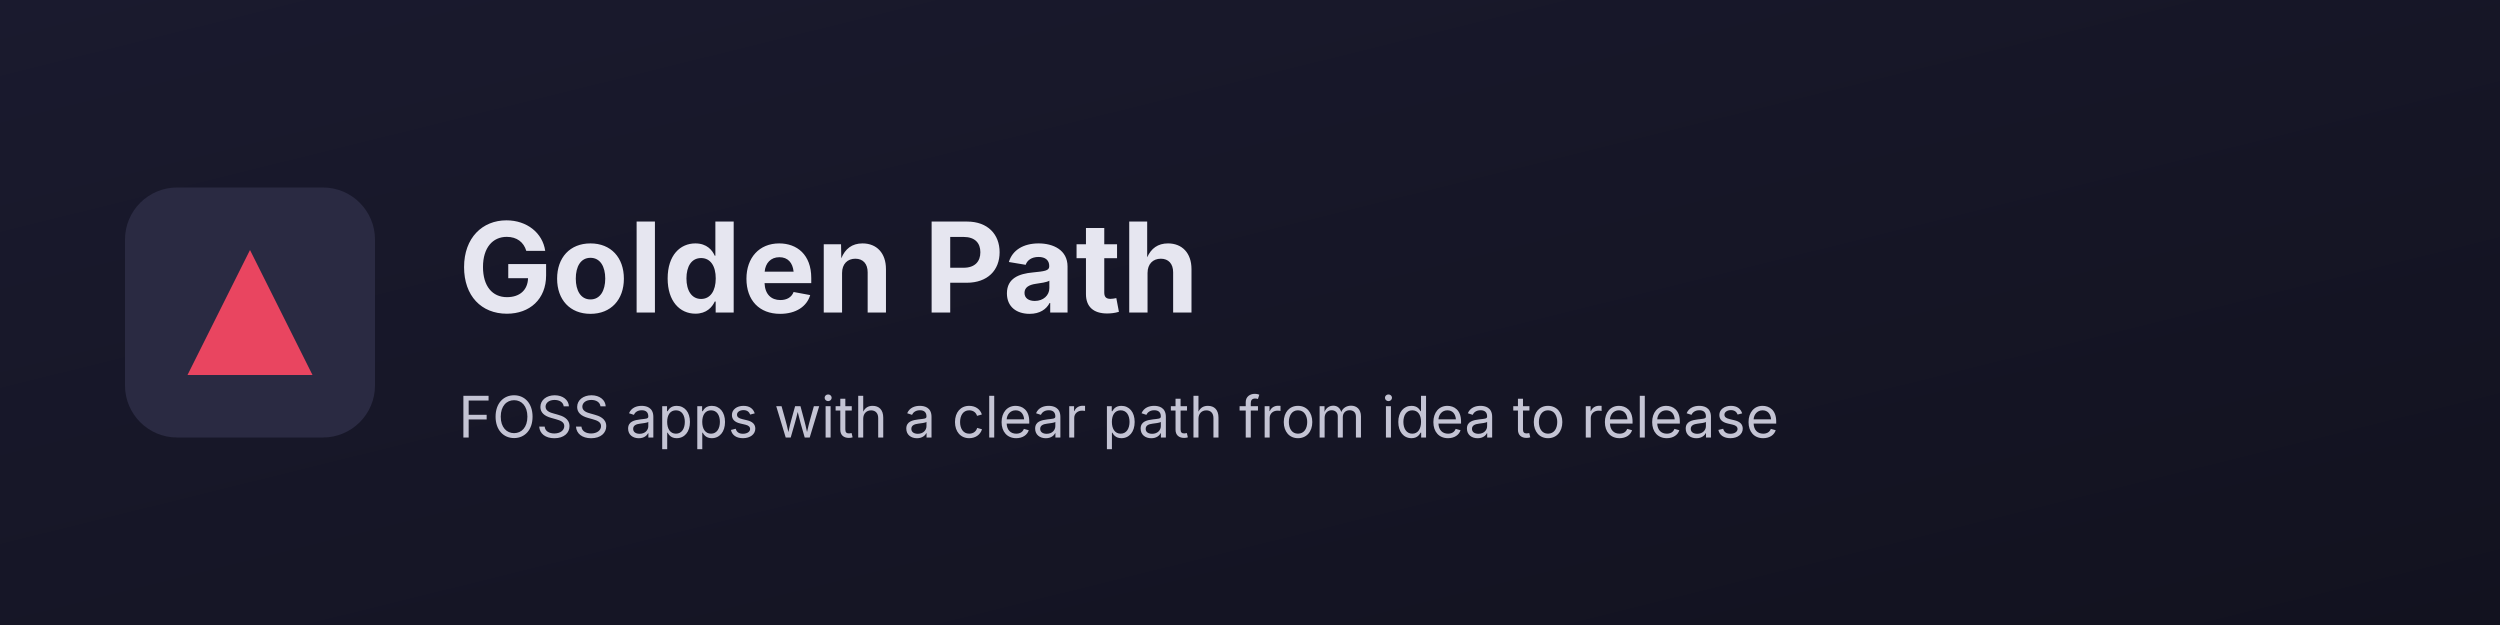
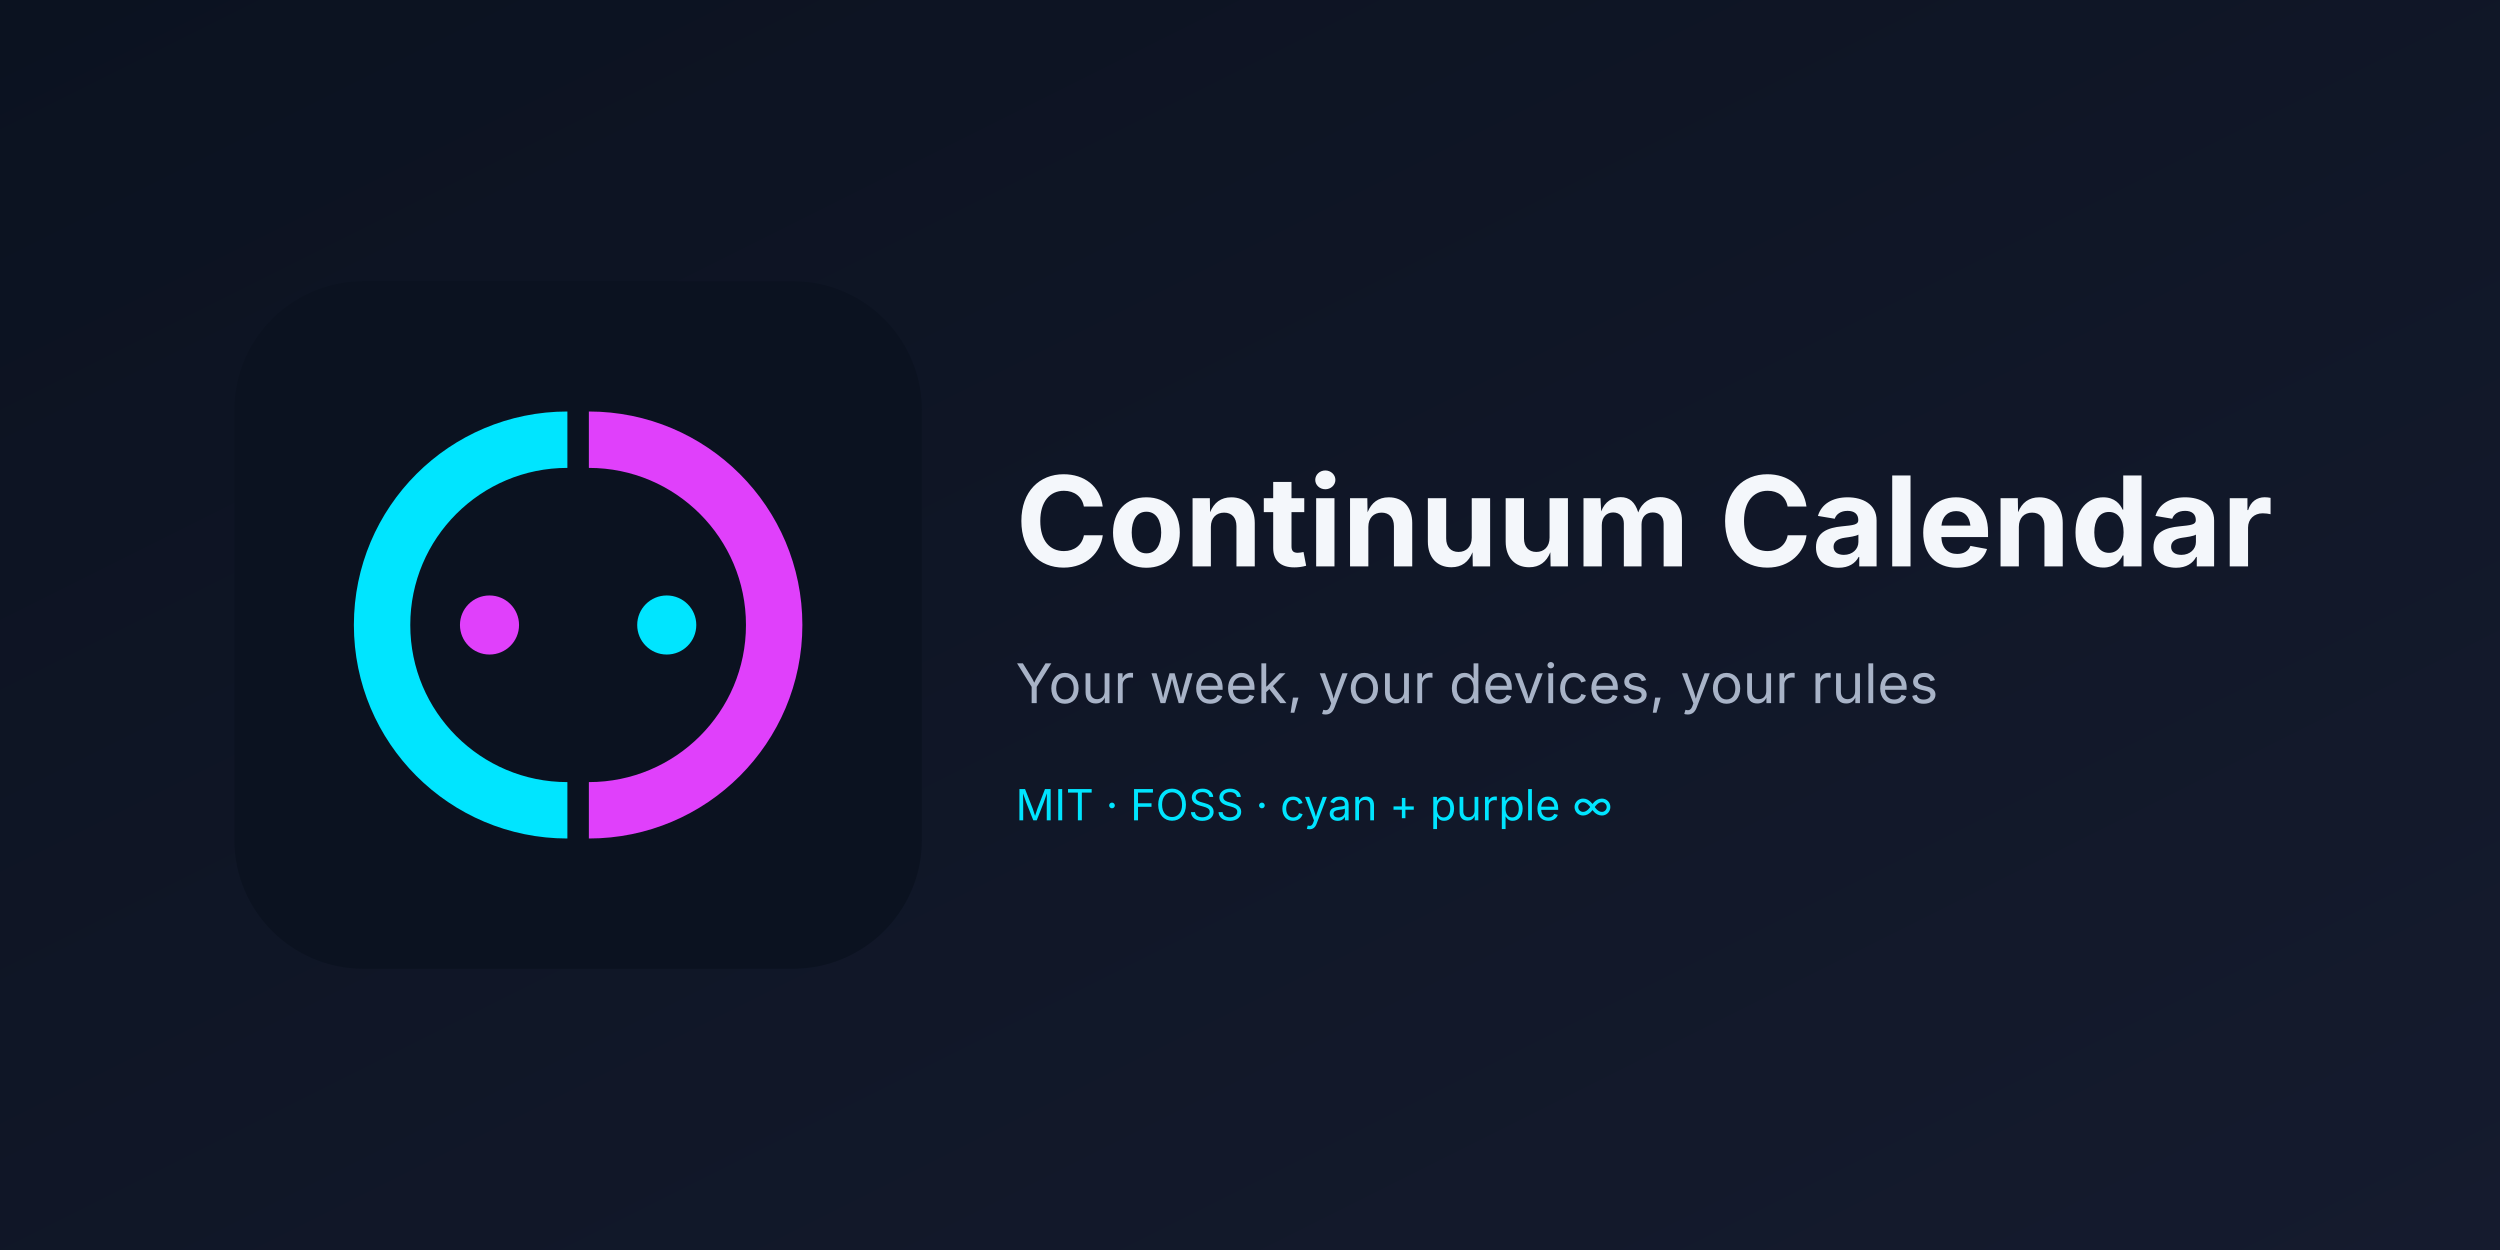
- <svg xmlns="http://www.w3.org/2000/svg" viewBox="0 0 960 240" role="img" aria-label="Golden Path">
+ <svg xmlns="http://www.w3.org/2000/svg" viewBox="0 0 1280 640" role="img" aria-label="Continuum Calendar">
  <defs>
    <linearGradient id="bg" x1="0" y1="0" x2="1" y2="1">
-       <stop offset="0%" stop-color="#1a1a2e" />
-       <stop offset="100%" stop-color="#12121f" />
+       <stop offset="0%" stop-color="#0B1220" />
+       <stop offset="100%" stop-color="#151B2E" />
    </linearGradient>
  </defs>
-   <rect width="960" height="240" fill="url(#bg)" />
-   <rect x="48" y="72" width="96" height="96" rx="20" fill="#2a2a42" />
-   <path d="M72 144 L96 96 L120 144 Z" fill="#e94560" />
-   <text x="176" y="120" font-family="system-ui, -apple-system, sans-serif" font-size="48" font-weight="700" fill="#E6E6F0">Golden Path</text>
-   <text x="176" y="168" font-family="system-ui, -apple-system, sans-serif" font-size="22" fill="#C4C4D4">FOSS apps with a clear path from idea to release</text>
+   <rect width="1280" height="640" fill="url(#bg)" />
+   <g transform="translate(120 144) scale(0.6875)">
+     <rect width="512" height="512" rx="96" fill="#0B1220" />
+     <g fill="none" stroke-width="42" stroke-linecap="butt">
+       <path d="M248 118 A112 112 0 1 0 248 394" stroke="#00E5FF" />
+       <path d="M264 118 A112 112 0 1 1 264 394" stroke="#E040FB" />
+     </g>
+     <circle cx="190" cy="256" r="22" fill="#E040FB" />
+     <circle cx="322" cy="256" r="22" fill="#00E5FF" />
+   </g>
+   <text x="520" y="290" font-family="system-ui, -apple-system, Segoe UI, sans-serif" font-size="64" font-weight="700" fill="#F4F7FB">Continuum Calendar</text>
+   <text x="520" y="360" font-family="system-ui, -apple-system, Segoe UI, sans-serif" font-size="28" fill="#A8B3C7">Your week, your devices, your rules</text>
+   <text x="520" y="420" font-family="system-ui, -apple-system, Segoe UI, sans-serif" font-size="22" fill="#00E5FF">MIT · FOSS · cyan + purple ∞</text>
</svg>
